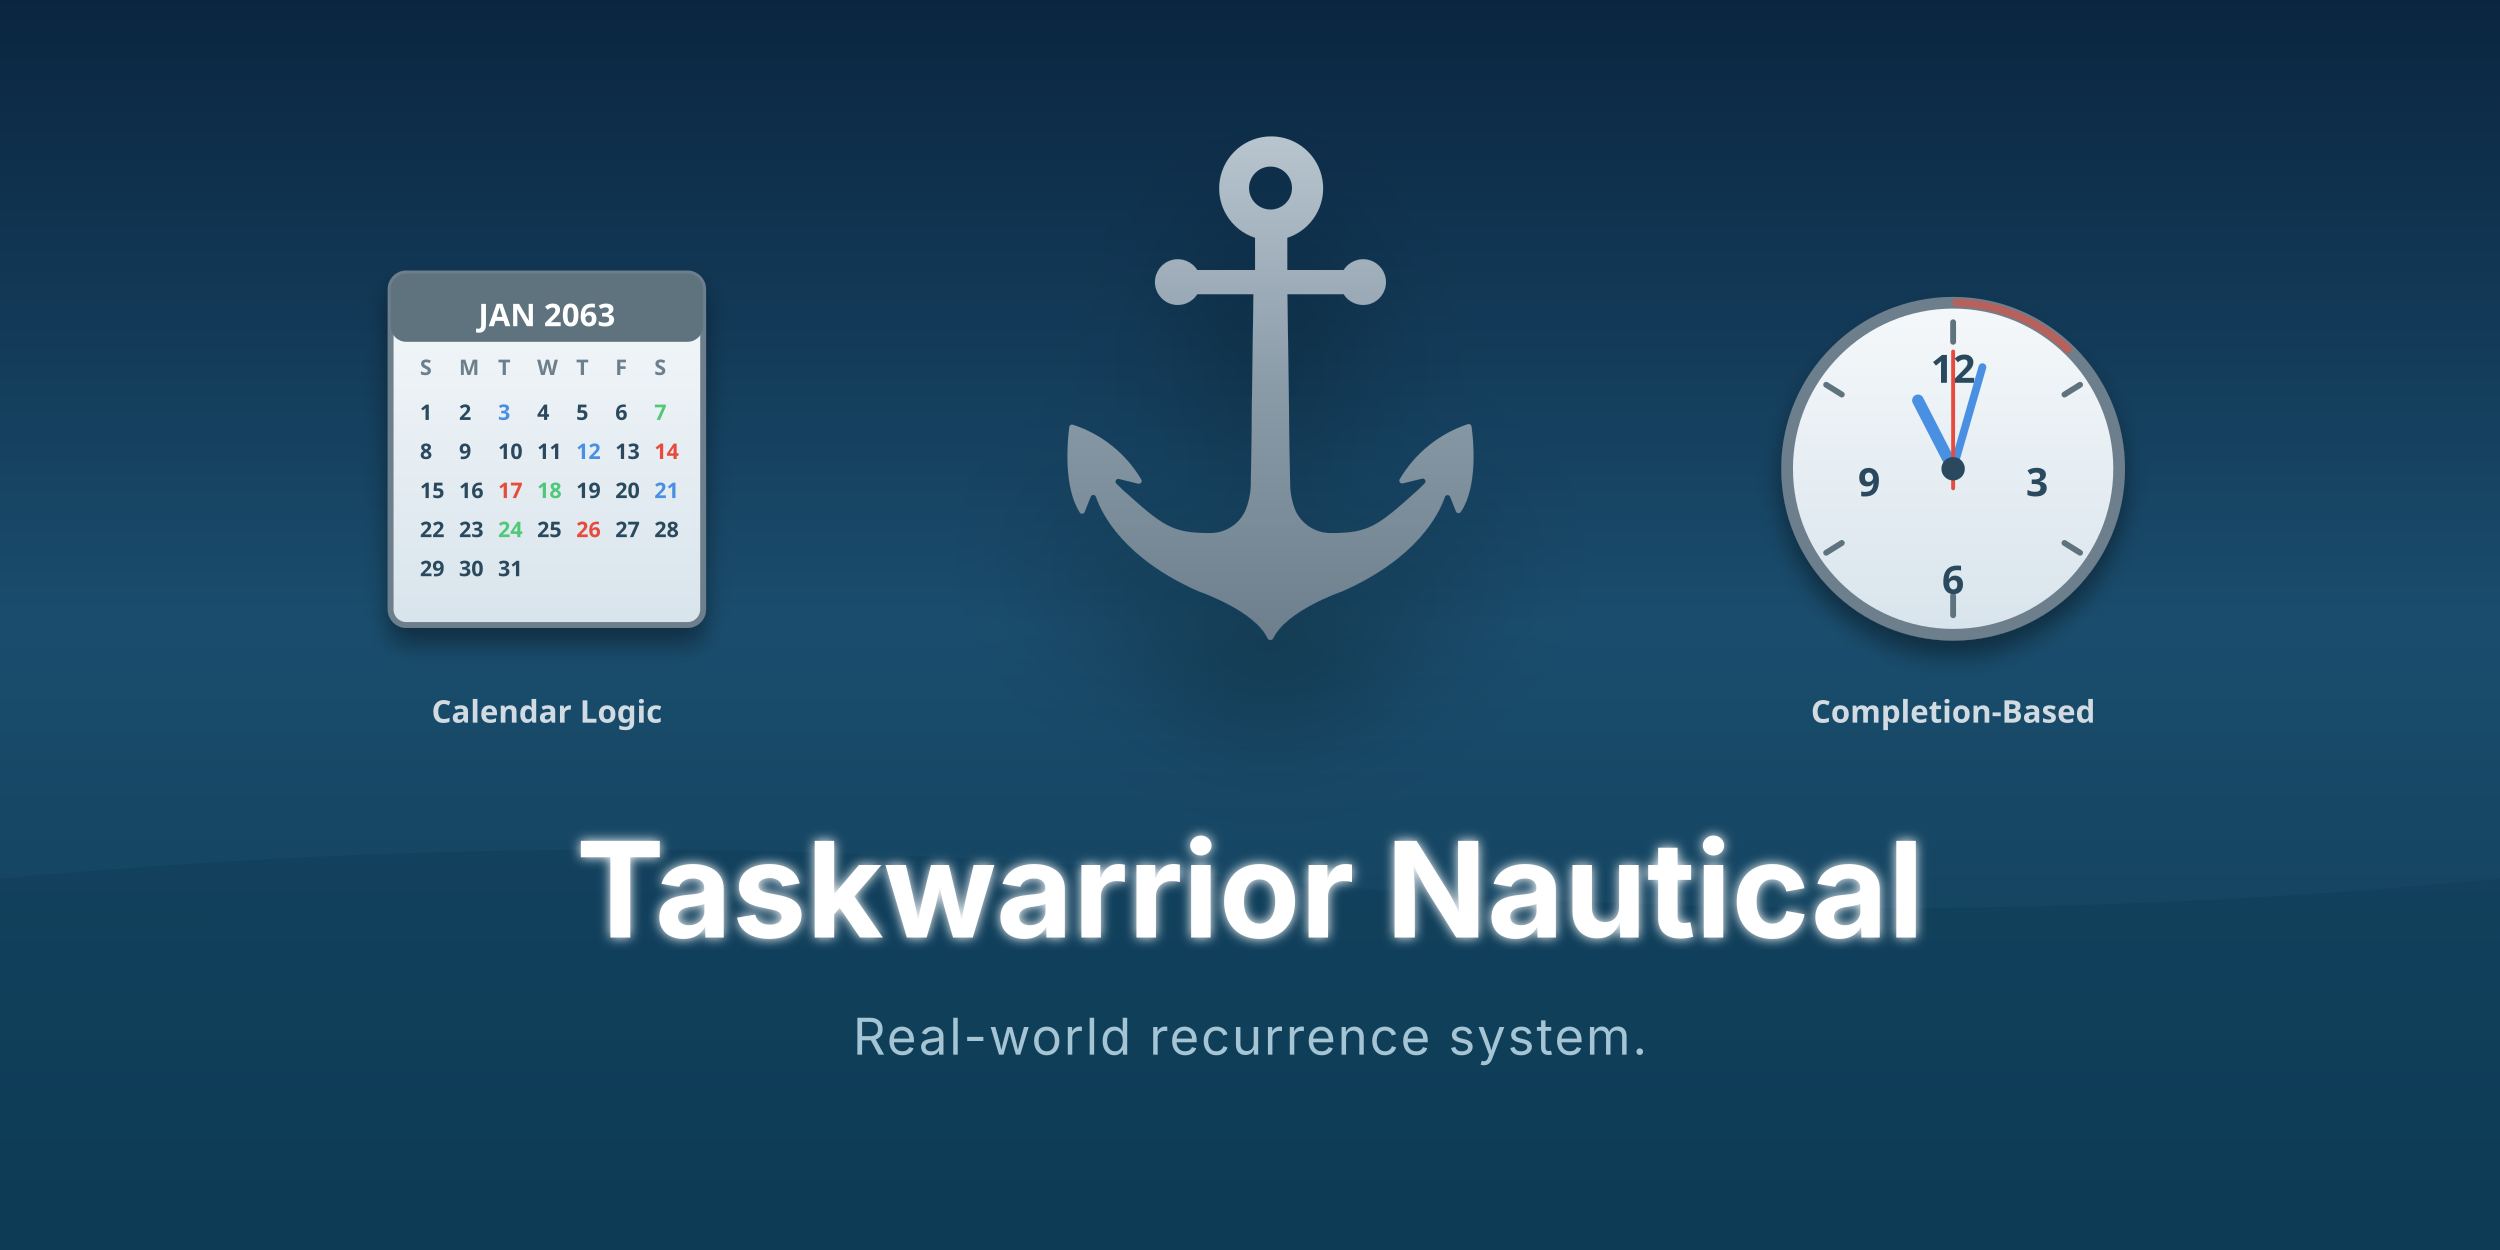
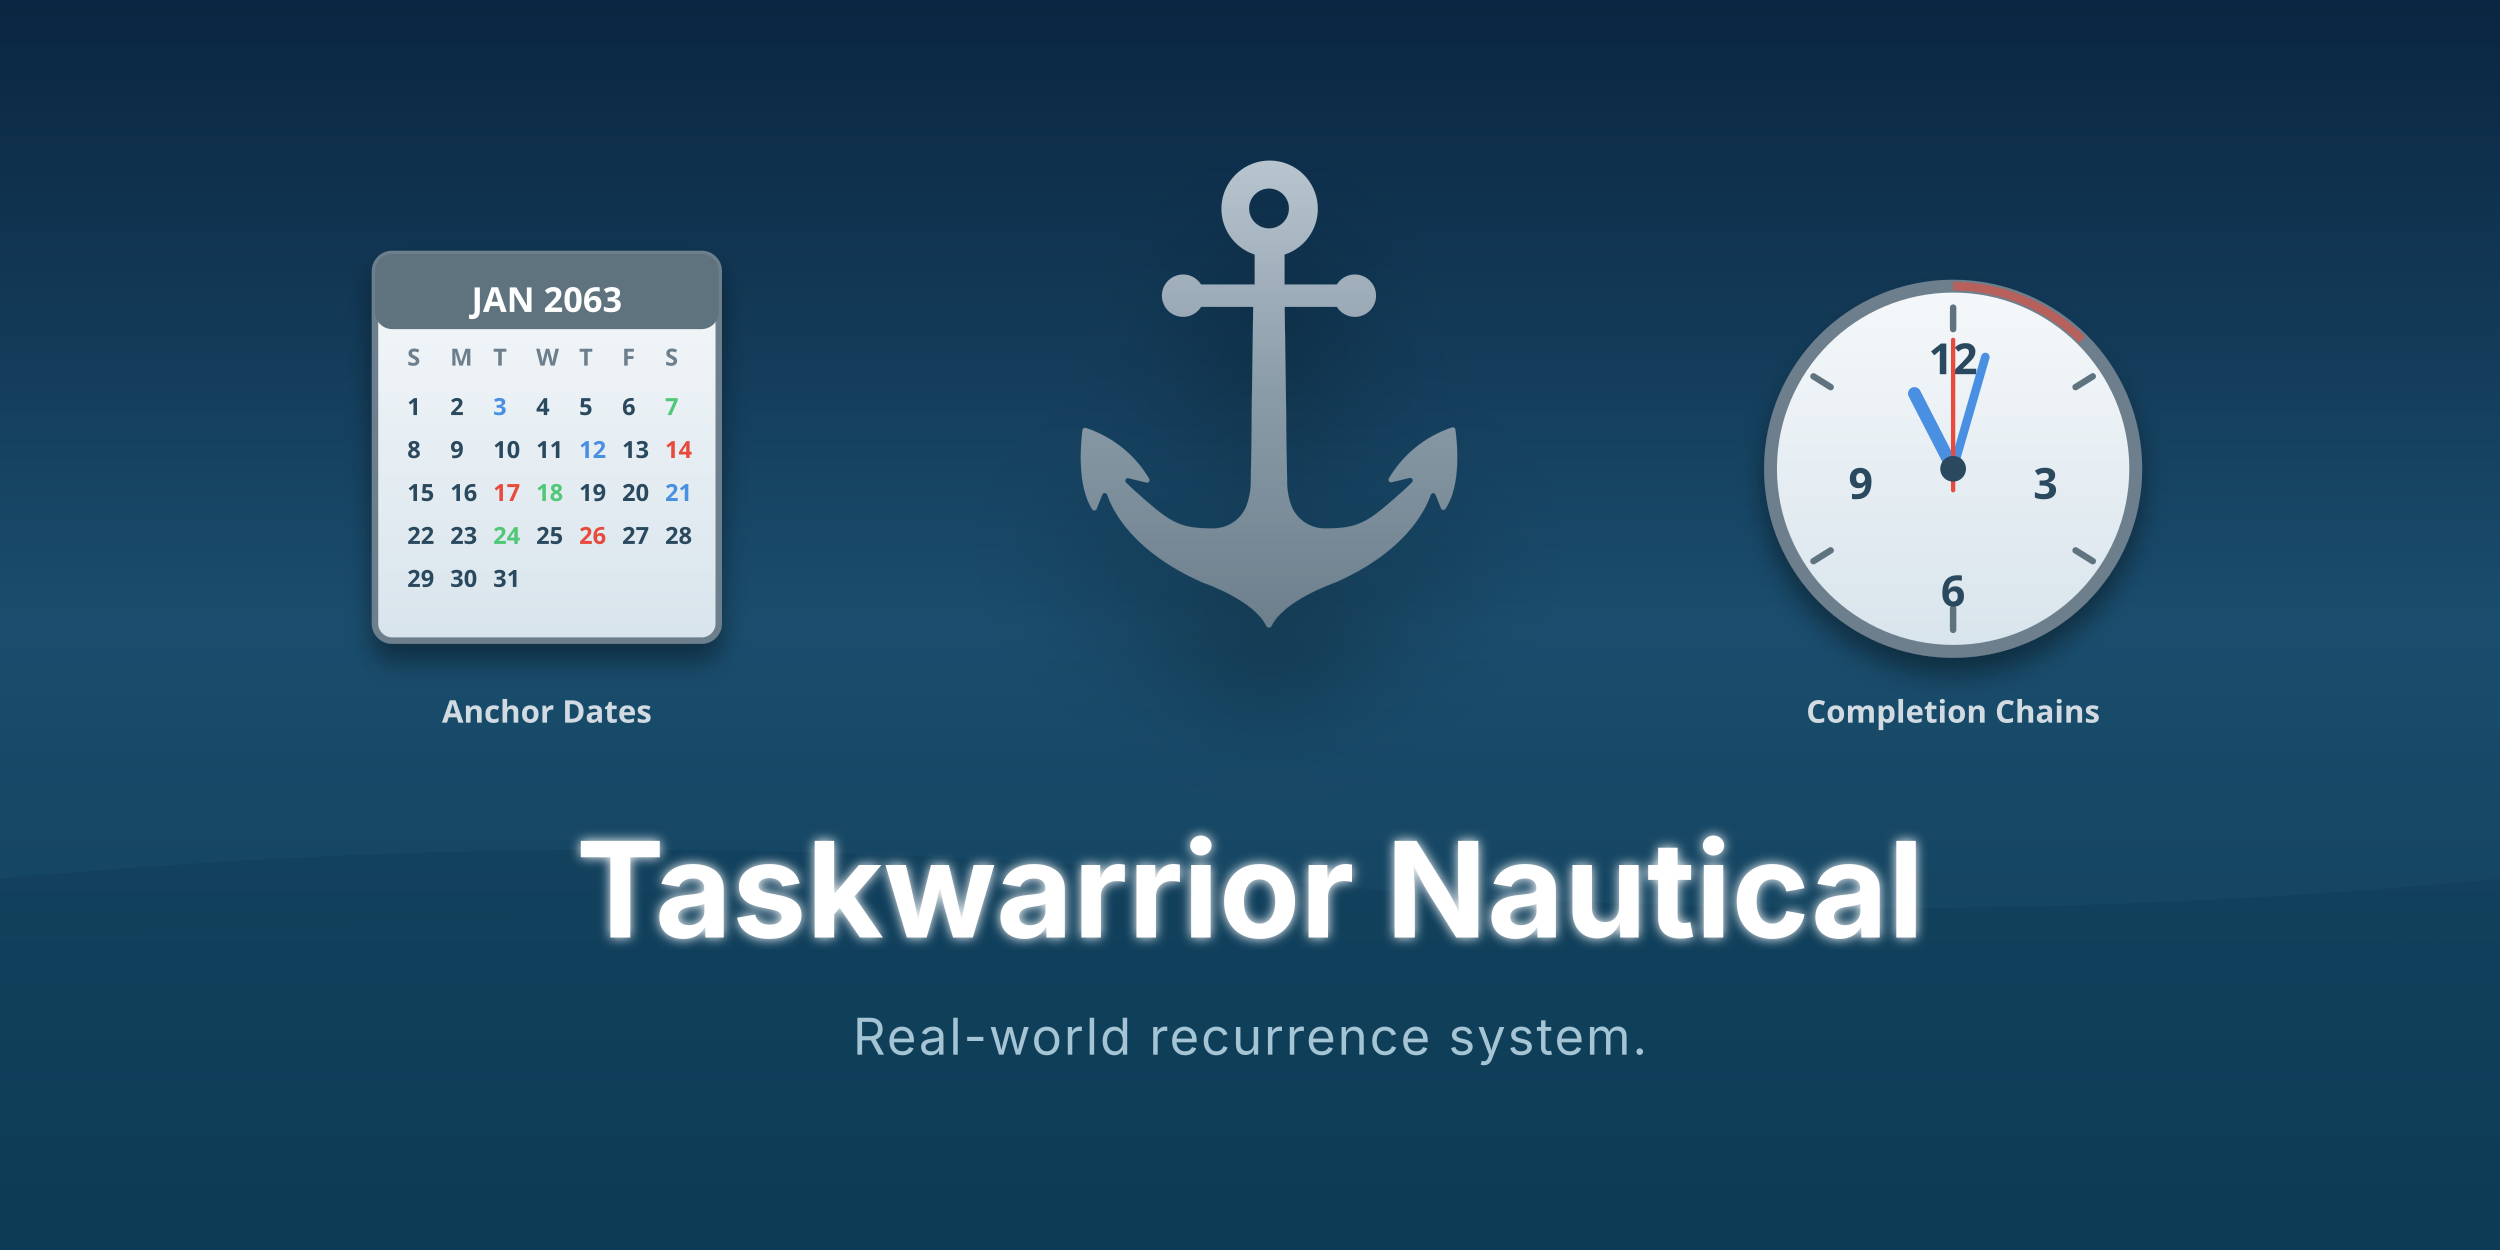
<svg xmlns="http://www.w3.org/2000/svg" viewBox="0 0 1280 640" role="img" aria-label="Taskwarrior Nautical">
  <defs>
    <linearGradient id="oceanGrad" x1="0" y1="0" x2="0" y2="1">
      <stop offset="0%" stop-color="#0a2540" />
      <stop offset="50%" stop-color="#1a4d6d" />
      <stop offset="100%" stop-color="#0d3a52" />
    </linearGradient>
    <linearGradient id="metalGrad" x1="0" y1="0" x2="0" y2="1">
      <stop offset="0%" stop-color="#b8c5cf" />
      <stop offset="50%" stop-color="#8a9ba8" />
      <stop offset="100%" stop-color="#6d7f8c" />
    </linearGradient>
    <linearGradient id="chainGrad" x1="0" y1="0" x2="1" y2="1">
      <stop offset="0%" stop-color="#9dadb8" />
      <stop offset="50%" stop-color="#7a8d9a" />
      <stop offset="100%" stop-color="#5e737f" />
    </linearGradient>
    <linearGradient id="faceGrad" x1="0" y1="0" x2="0" y2="1">
      <stop offset="0%" stop-color="#f5f8fa" />
      <stop offset="100%" stop-color="#d8e4ec" />
    </linearGradient>
    <filter id="dropShadow" x="-50%" y="-50%" width="200%" height="200%">
      <feGaussianBlur in="SourceAlpha" stdDeviation="6" />
      <feOffset dx="0" dy="8" result="offsetblur" />
      <feComponentTransfer>
        <feFuncA type="linear" slope="0.4" />
      </feComponentTransfer>
      <feMerge>
        <feMergeNode />
        <feMergeNode in="SourceGraphic" />
      </feMerge>
    </filter>
    <filter id="glow">
      <feGaussianBlur stdDeviation="3" result="coloredBlur" />
      <feMerge>
        <feMergeNode in="coloredBlur" />
        <feMergeNode in="SourceGraphic" />
      </feMerge>
    </filter>
  </defs>
  <rect width="1280" height="640" fill="url(#oceanGrad)" />
  <path d="M0 450 Q320 420 640 450 T1280 450 L1280 640 L0 640 Z" fill="#0a3550" opacity="0.3" />
  <path d="M0 480 Q320 460 640 480 T1280 480 L1280 640 L0 640 Z" fill="#0d4060" opacity="0.2" />
-   <g transform="translate(280, 240)" filter="url(#dropShadow)">
+   <g transform="translate(280, 240) scale(1.1)" filter="url(#dropShadow)">
    <rect x="-80" y="-100" width="160" height="180" rx="8" fill="url(#faceGrad)" stroke="#6d7f8c" stroke-width="3" />
    <rect x="-80" y="-100" width="160" height="35" rx="8" fill="#5e737f" />
    <text x="0" y="-73" text-anchor="middle" font-family="system-ui" font-size="16" font-weight="700" fill="#fff">JAN 2063</text>
    <g fill="#2a4a5e" font-family="system-ui" font-size="11" font-weight="600">
      <text x="-65" y="-48" fill="#6d7f8c">S</text>
      <text x="-45" y="-48" fill="#6d7f8c">M</text>
      <text x="-25" y="-48" fill="#6d7f8c">T</text>
      <text x="-5" y="-48" fill="#6d7f8c">W</text>
      <text x="15" y="-48" fill="#6d7f8c">T</text>
      <text x="35" y="-48" fill="#6d7f8c">F</text>
      <text x="55" y="-48" fill="#6d7f8c">S</text>
      <text x="-65" y="-25">1</text>
      <text x="-45" y="-25">2</text>
      <text x="-25" y="-25" fill="#4a90e2" font-weight="700">3</text>
      <text x="-5" y="-25">4</text>
      <text x="15" y="-25">5</text>
      <text x="35" y="-25">6</text>
      <text x="55" y="-25" fill="#50c878" font-weight="700">7</text>
      <text x="-65" y="-5">8</text>
      <text x="-45" y="-5">9</text>
      <text x="-25" y="-5">10</text>
      <text x="-5" y="-5">11</text>
      <text x="15" y="-5" fill="#4a90e2" font-weight="700">12</text>
      <text x="35" y="-5">13</text>
      <text x="55" y="-5" fill="#e74c3c" font-weight="700">14</text>
      <text x="-65" y="15">15</text>
      <text x="-45" y="15">16</text>
      <text x="-25" y="15" fill="#e74c3c" font-weight="700">17</text>
      <text x="-5" y="15" fill="#50c878" font-weight="700">18</text>
      <text x="15" y="15">19</text>
      <text x="35" y="15">20</text>
      <text x="55" y="15" fill="#4a90e2" font-weight="700">21</text>
      <text x="-65" y="35">22</text>
      <text x="-45" y="35">23</text>
      <text x="-25" y="35" fill="#50c878" font-weight="700">24</text>
      <text x="-5" y="35">25</text>
      <text x="15" y="35" fill="#e74c3c" font-weight="700">26</text>
      <text x="35" y="35">27</text>
      <text x="55" y="35">28</text>
      <text x="-65" y="55">29</text>
      <text x="-45" y="55">30</text>
      <text x="-25" y="55">31</text>
    </g>
  </g>
-   <g filter="url(#dropShadow)" transform="translate(640, 240) scale(5.5)">
+   <g filter="url(#dropShadow)" transform="translate(640, 240) scale(5.1)">
    <path fill="url(#metalGrad)" d="M46,31.07a.26.26,0,0,0-.34-.21A11.59,11.59,0,0,0,39.31,36a.26.26,0,0,0,.29.37l1.8-.44a.26.26,0,0,1,.24.44L41,37c-3.78,3.4-4.58,4-8.09,4a3.61,3.61,0,0,1-3.31-2.11,6.93,6.93,0,0,1-.49-2.71c-.05-2.26-.1-4.52-.1-6.77l-.15-10.65H34.1a2.13,2.13,0,1,0,0-2.25H28.85c0-1,0-2,0-3a4.84,4.84,0,1,0-3,0c0,1,0,2,0,3H20.47a2.13,2.13,0,1,0,0,2.25H25.7l-.15,10.65c0,2.26-.05,4.51-.09,6.77a6.94,6.94,0,0,1-.5,2.71A3.59,3.59,0,0,1,21.66,41c-3.52,0-4.32-.6-8.1-4l-.62-.6a.26.26,0,0,1,.24-.44l1.8.44a.26.26,0,0,0,.29-.37,11.55,11.55,0,0,0-6.38-5.12.25.25,0,0,0-.33.21c-.16,1.18-.6,5.56,1,8A.26.26,0,0,0,10,39l.55-1.38a.26.26,0,0,1,.49,0c.56,1.64,2.62,5.74,9.56,8.8h0c.25.09,5.21,1.81,6.42,4.37a.29.29,0,0,0,.52,0c1.22-2.56,6.18-4.28,6.42-4.37h0c6.95-3.06,9-7.16,9.57-8.8a.26.26,0,0,1,.48,0c.18.44.4,1,.55,1.38a.26.26,0,0,0,.46,0C46.62,36.63,46.18,32.25,46,31.07ZM27.29,10.88a2,2,0,1,1,2-2A2,2,0,0,1,27.29,10.88Z" transform="translate(-25.38 -35.01)" />
  </g>
-   <g transform="translate(1000, 240)" filter="url(#dropShadow)">
+   <g transform="translate(1000, 240) scale(1.1)" filter="url(#dropShadow)">
    <circle cx="0" cy="0" r="85" fill="url(#faceGrad)" stroke="#6d7f8c" stroke-width="6" />
    <g stroke="#5e737f" stroke-width="3" stroke-linecap="round">
      <line x1="0" y1="-75" x2="0" y2="-65" />
      <line x1="65" y1="-43" x2="57" y2="-38" />
      <line x1="65" y1="43" x2="57" y2="38" />
      <line x1="0" y1="75" x2="0" y2="65" />
      <line x1="-65" y1="43" x2="-57" y2="38" />
      <line x1="-65" y1="-43" x2="-57" y2="-38" />
    </g>
    <g fill="#2a4a5e" font-family="system-ui" font-size="20" font-weight="600" text-anchor="middle">
      <text x="0" y="-50" dy="0.3em">12</text>
      <text x="43" y="8" dy="0.3em">3</text>
      <text x="0" y="58" dy="0.3em">6</text>
      <text x="-43" y="8" dy="0.3em">9</text>
    </g>
    <g stroke-linecap="round">
      <line x1="0" y1="0" x2="-18" y2="-35" stroke="#4a90e2" stroke-width="6" />
      <line x1="0" y1="0" x2="15" y2="-52" stroke="#4a90e2" stroke-width="4" />
      <line x1="0" y1="10" x2="0" y2="-60" stroke="#e74c3c" stroke-width="2" />
    </g>
    <circle cx="0" cy="0" r="6" fill="#2a4a5e" />
    <path d="M 0,-85 A 85,85 0 0,1 60,-60" fill="none" stroke="#e74c3c" stroke-width="4" opacity="0.6" />
  </g>
  <text x="640" y="480" text-anchor="middle" font-family="system-ui, -apple-system, sans-serif" font-size="68" font-weight="700" fill="#ffffff" filter="url(#glow)">
    Taskwarrior Nautical
  </text>
  <text x="640" y="540" text-anchor="middle" font-family="system-ui, -apple-system, sans-serif" font-size="26" font-weight="400" fill="#a5c4d4" letter-spacing="1">
    Real-world recurrence system.
  </text>
  <text x="280" y="370" text-anchor="middle" font-family="system-ui" font-size="16" font-weight="600" fill="#FFFFFF" opacity="0.8">
-     Calendar Logic
+     Anchor Dates
  </text>
  <text x="1000" y="370" text-anchor="middle" font-family="system-ui" font-size="16" font-weight="600" fill="#FFFFFF" opacity="0.8">
-     Completion-Based
+     Completion Chains
  </text>
</svg>
